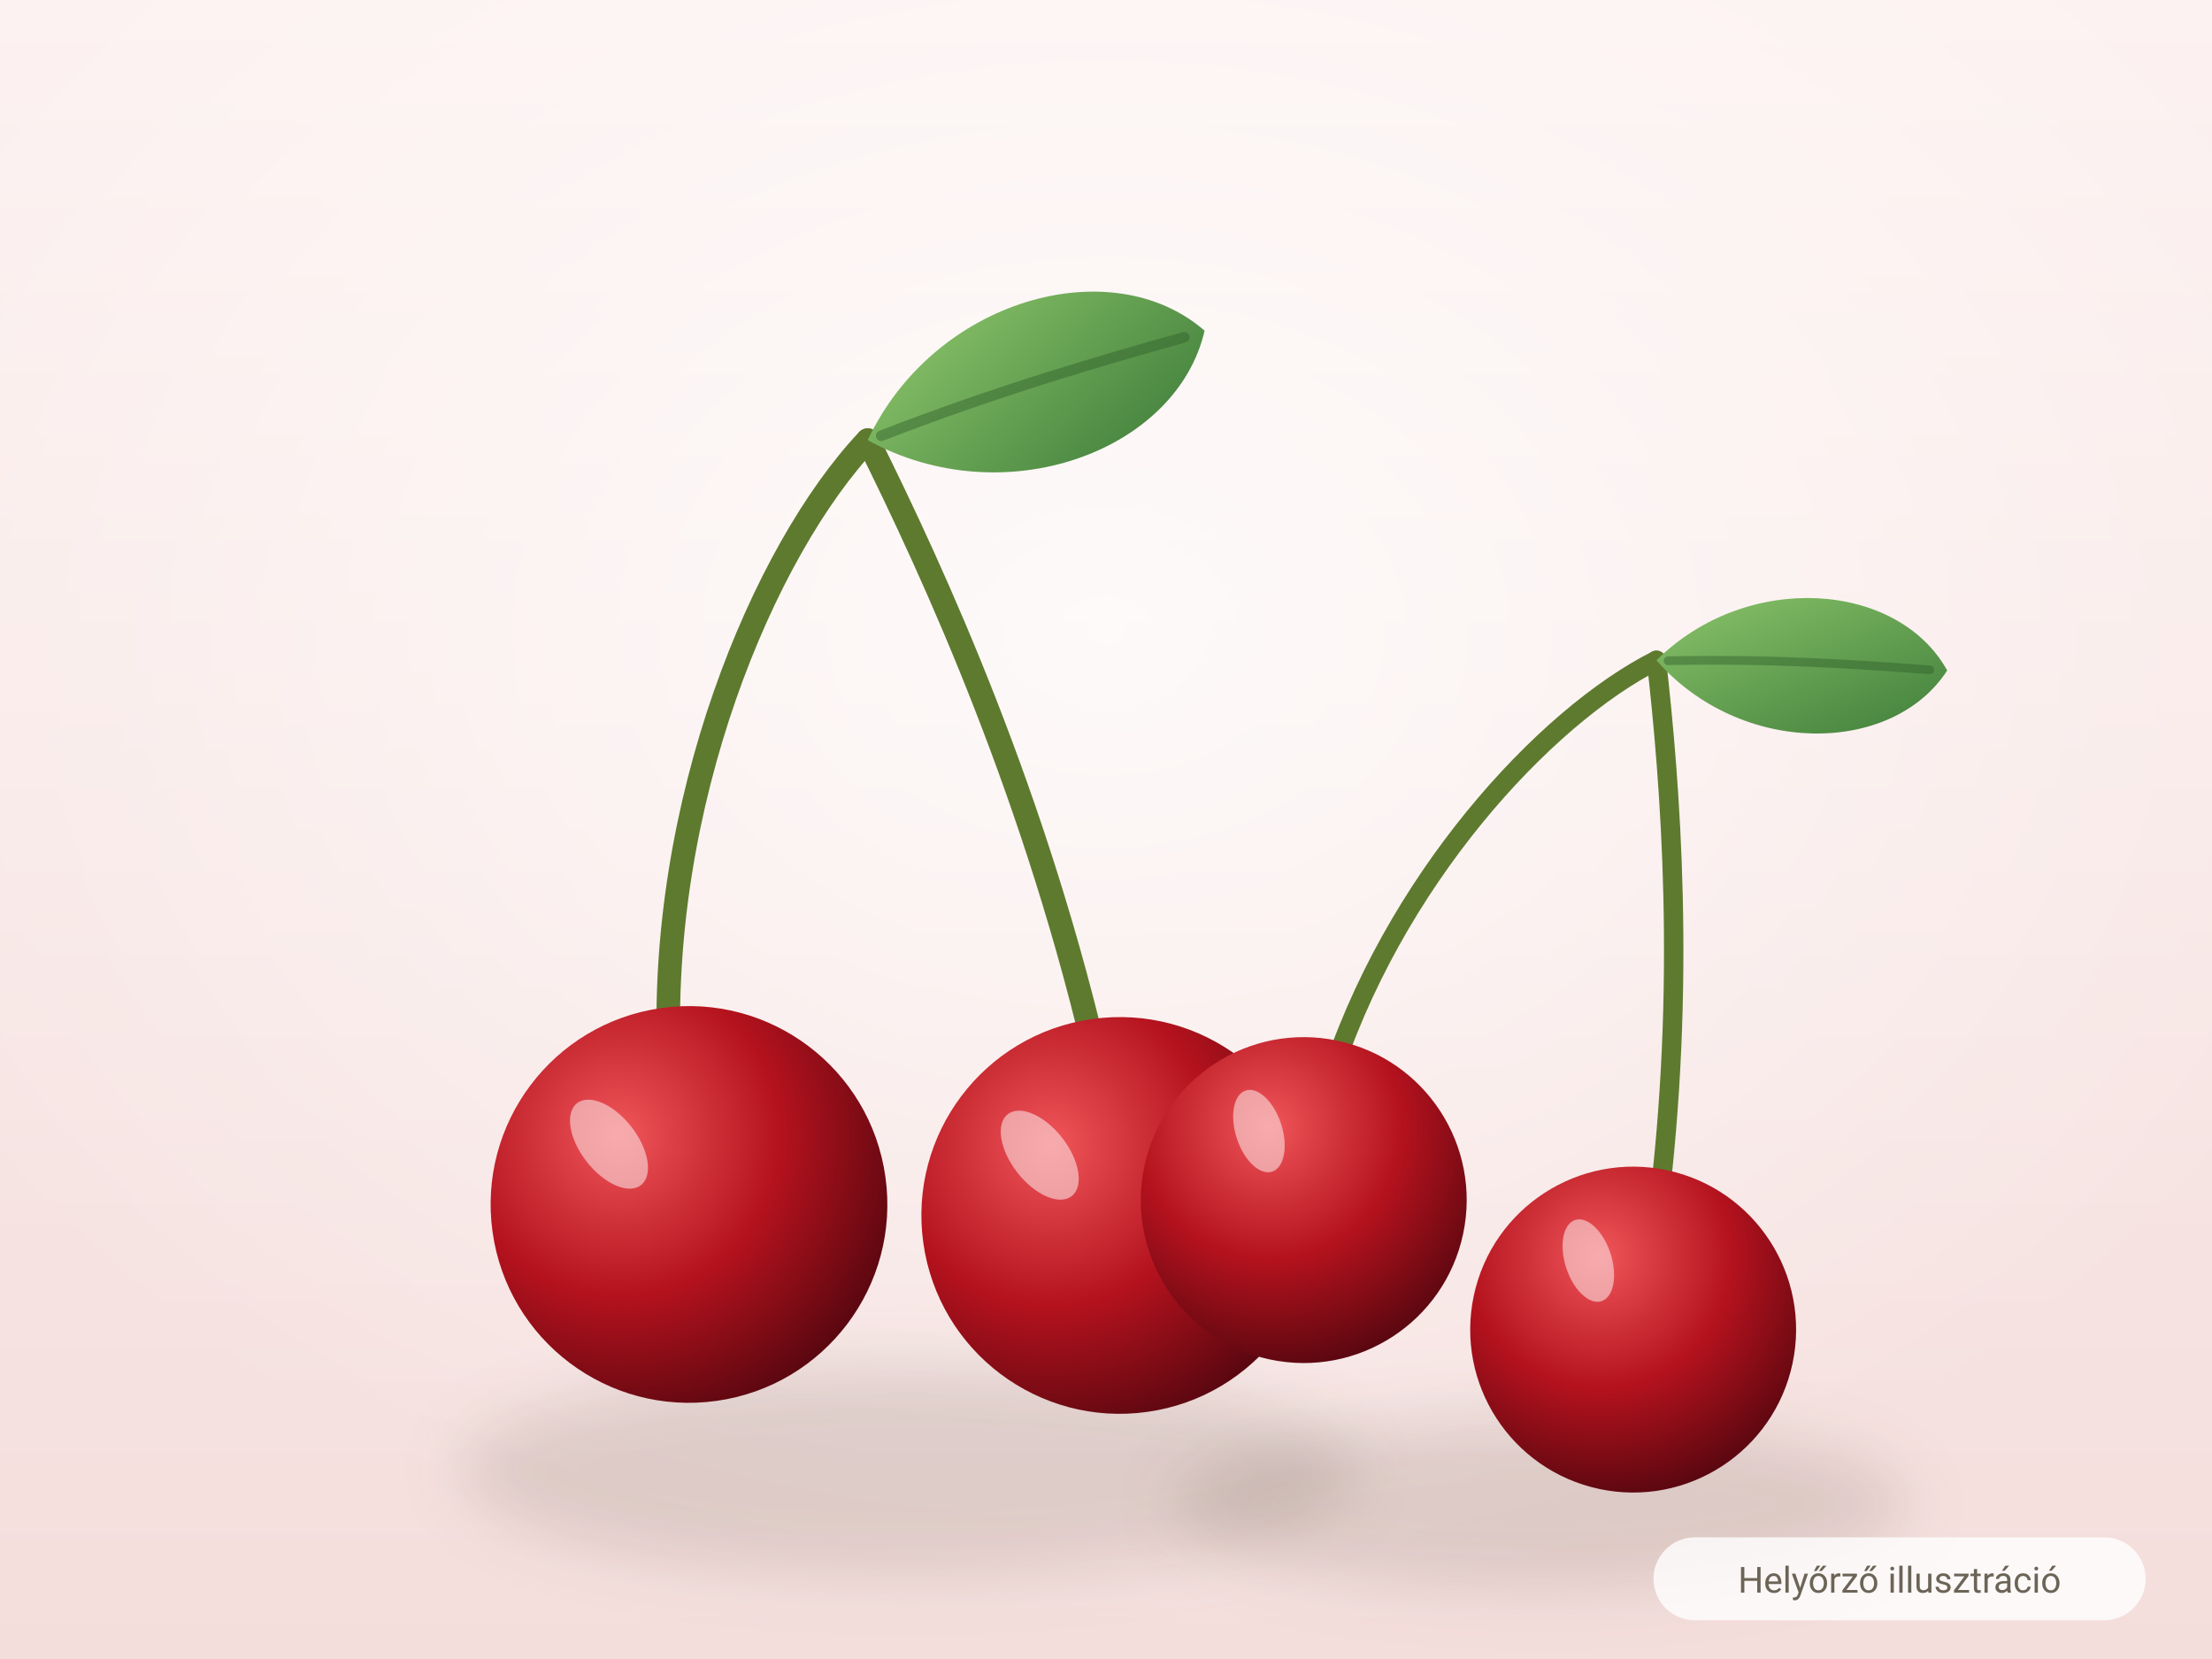
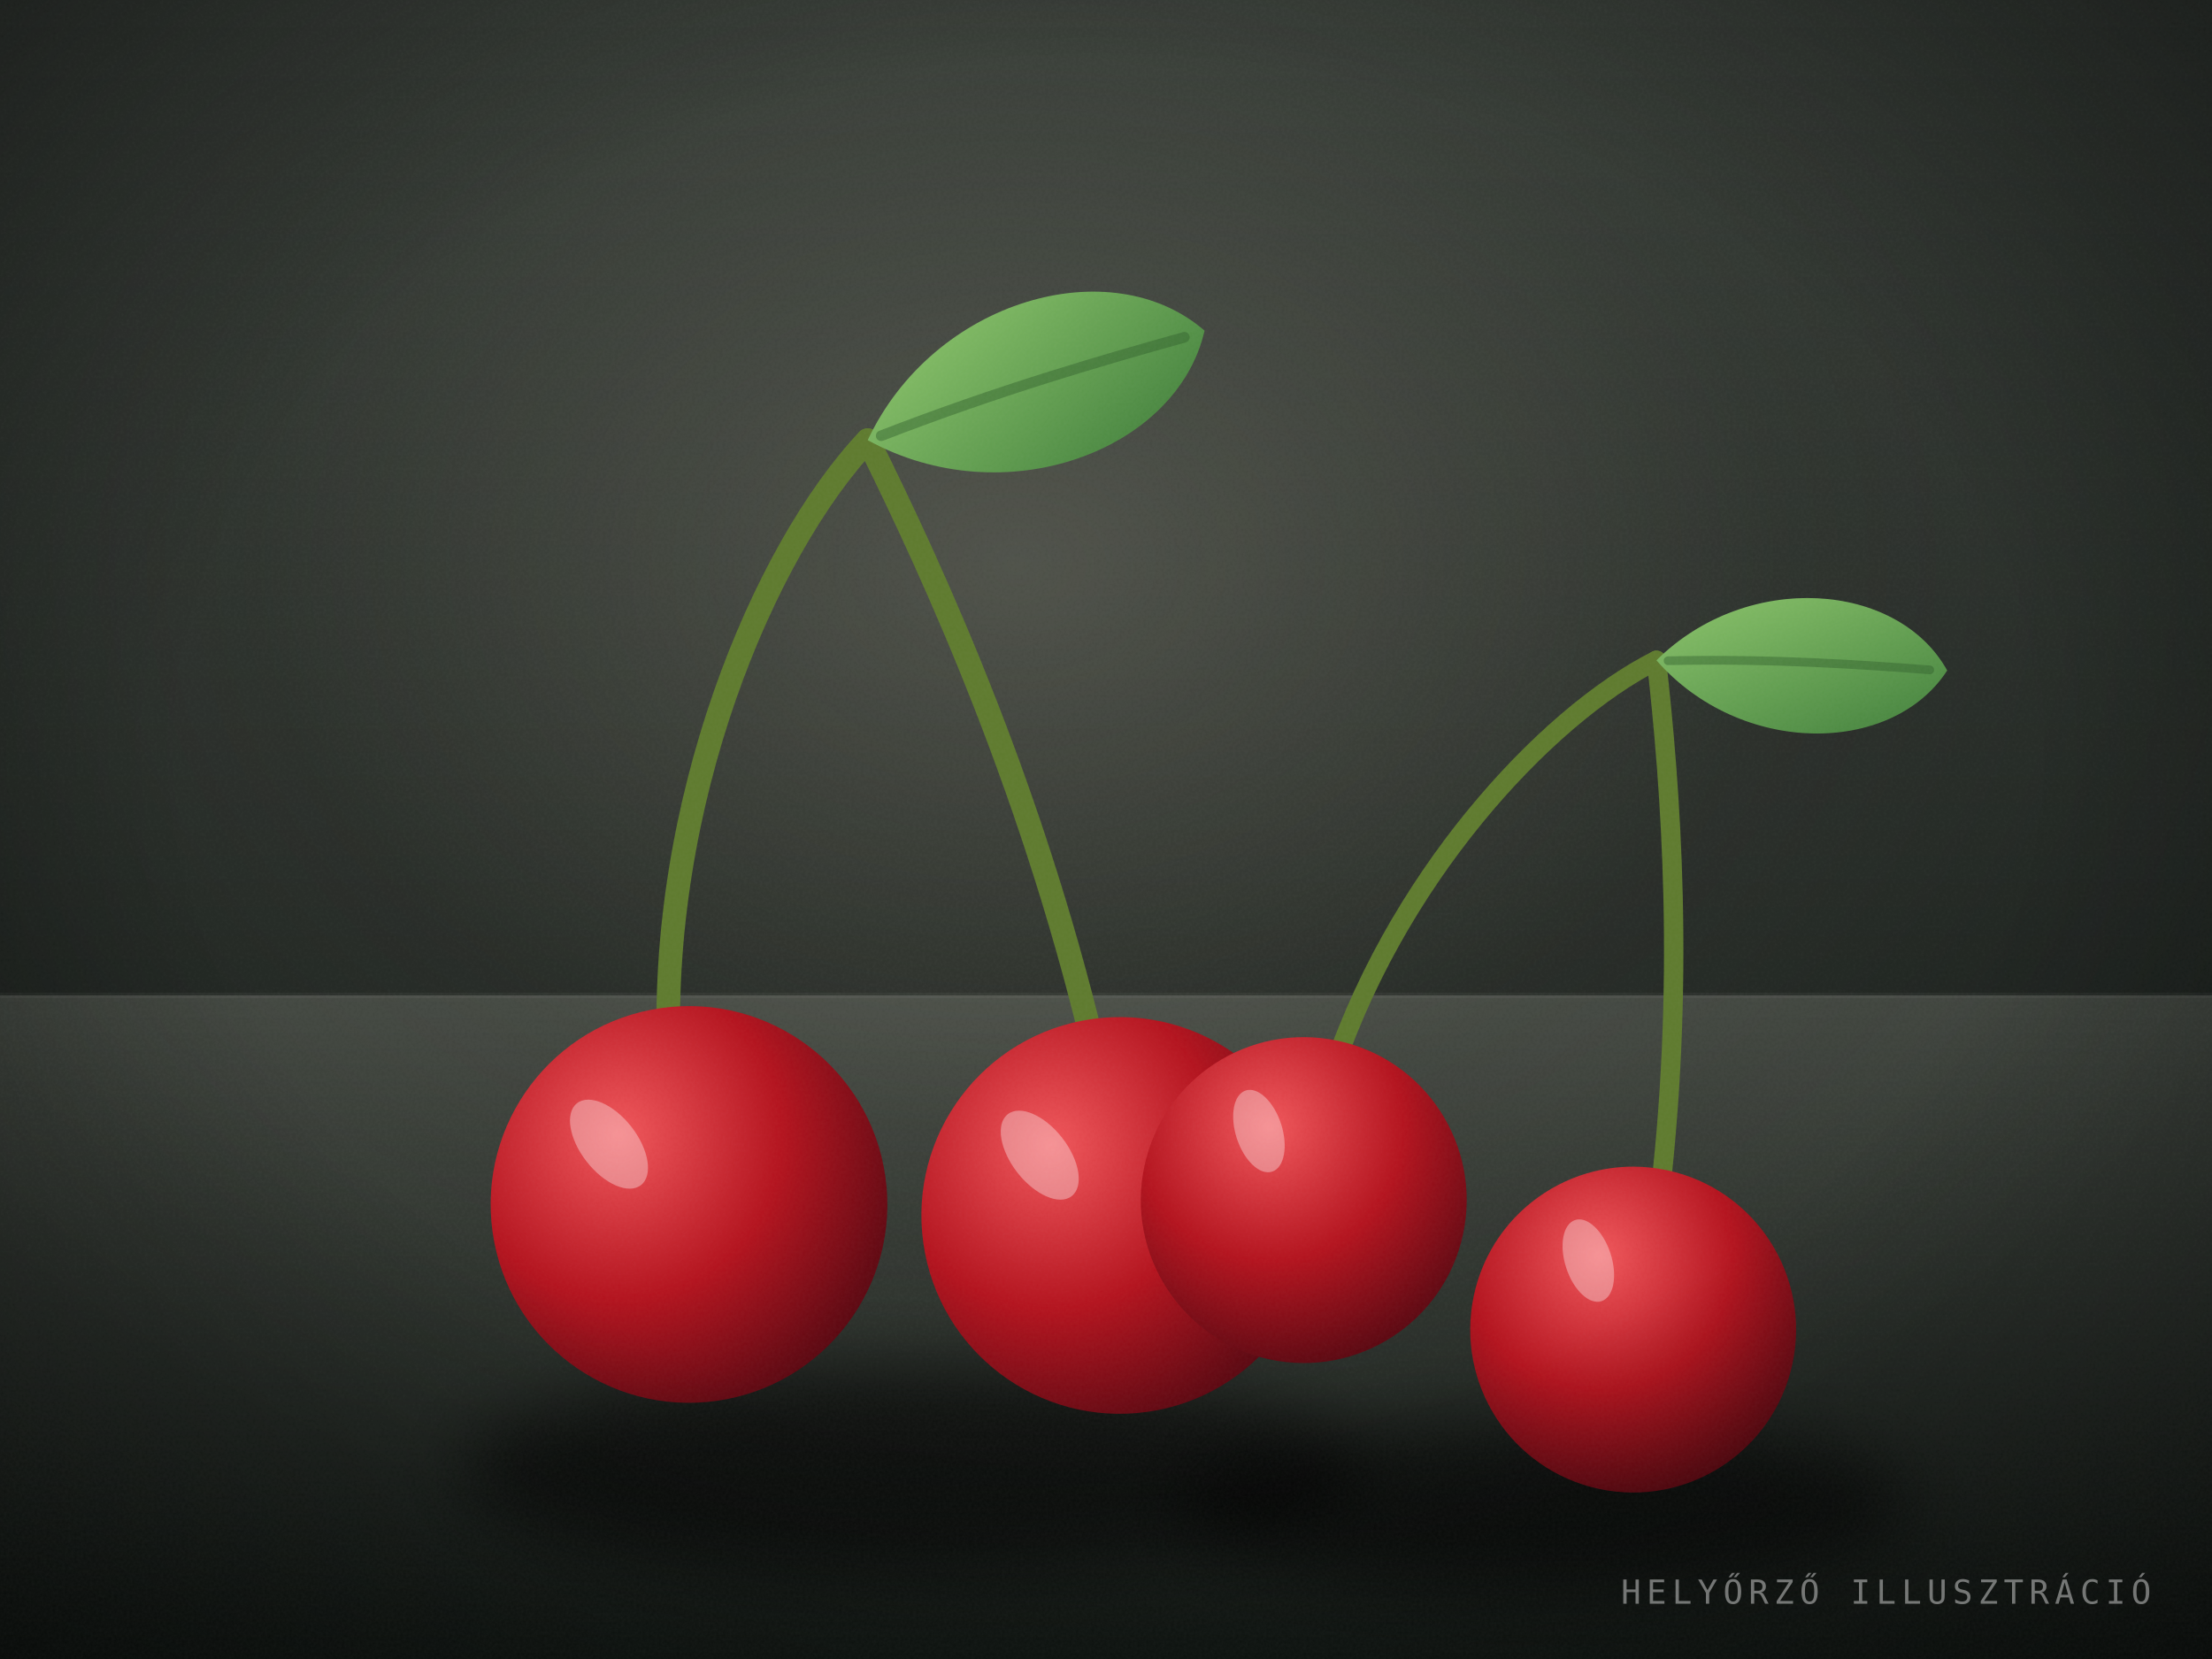
<svg xmlns="http://www.w3.org/2000/svg" viewBox="0 0 800 600" width="800" height="600" role="img">
  <defs>
    <linearGradient id="bg" x1="0" y1="0" x2="0" y2="1">
-       <stop offset="0" stop-color="#FCF2F1" />
-       <stop offset="1" stop-color="#F4DEDC" />
+       <stop offset="0" stop-color="#2d332e" />
+       <stop offset="1" stop-color="#0d120f" />
    </linearGradient>
-     <radialGradient id="glow" cx="50%" cy="38%" r="60%">
-       <stop offset="0" stop-color="#fff" stop-opacity="0.75" />
-       <stop offset="1" stop-color="#fff" stop-opacity="0" />
+     <linearGradient id="floor" x1="0" y1="0" x2="0" y2="1">
+       <stop offset="0" stop-color="#3b403a" />
+       <stop offset="1" stop-color="#101612" />
+     </linearGradient>
+     <radialGradient id="spot" cx="46%" cy="34%" r="62%">
+       <stop offset="0" stop-color="#fff6df" stop-opacity="0.2" />
+       <stop offset="0.55" stop-color="#fff6df" stop-opacity="0.05" />
+       <stop offset="1" stop-color="#fff6df" stop-opacity="0" />
+     </radialGradient>
+     <radialGradient id="vig" cx="50%" cy="45%" r="75%">
+       <stop offset="0.55" stop-color="#000" stop-opacity="0" />
+       <stop offset="1" stop-color="#000" stop-opacity="0.55" />
    </radialGradient>
    <filter id="soft" x="-50%" y="-50%" width="200%" height="200%">
-       <feGaussianBlur stdDeviation="9" />
+       <feGaussianBlur stdDeviation="10" />
+     </filter>
+     <filter id="grain">
+       <feTurbulence type="fractalNoise" baseFrequency="0.9" numOctaves="2" stitchTiles="stitch" />
+       <feColorMatrix values="0 0 0 0 1  0 0 0 0 1  0 0 0 0 1  0 0 0 0.5 0" />
    </filter>
    <radialGradient id="cr1" cx="35%" cy="30%" r="75%">
      <stop offset="0" stop-color="#F0565A" />
      <stop offset="0.55" stop-color="#B3121D" />
      <stop offset="1" stop-color="#5A0710" />
    </radialGradient>
    <linearGradient id="lf2" x1="0" y1="0" x2="1" y2="1">
      <stop offset="0" stop-color="#8CC56B" />
      <stop offset="1" stop-color="#3F7D3A" />
    </linearGradient>
    <radialGradient id="cr3" cx="35%" cy="30%" r="75%">
      <stop offset="0" stop-color="#F0565A" />
      <stop offset="0.55" stop-color="#B3121D" />
      <stop offset="1" stop-color="#5A0710" />
    </radialGradient>
    <linearGradient id="lf4" x1="0" y1="0" x2="1" y2="1">
      <stop offset="0" stop-color="#8CC56B" />
      <stop offset="1" stop-color="#3F7D3A" />
    </linearGradient>
  </defs>
  <rect width="800" height="600" fill="url(#bg)" />
-   <rect width="800" height="600" fill="url(#glow)" />
+   <rect y="360" width="800" height="240" fill="url(#floor)" />
+   <rect y="359" width="800" height="2" fill="#ffffff" opacity="0.04" />
+   <rect width="800" height="600" fill="url(#spot)" />
  <g transform="translate(400 300) scale(1.22) translate(-400 -300)">
-     <ellipse cx="341.2" cy="490" rx="133" ry="30.8" fill="#3b2f1e" opacity="0.13" filter="url(#soft)" />
+     <ellipse cx="341.2" cy="490" rx="133" ry="30.8" fill="#000" opacity="0.6" filter="url(#soft)" />
    <g transform="translate(330 340) rotate(-8) scale(140)">
      <path d="M-0.45 0.15 C-0.4 -0.4 -0.1 -0.9 0.15 -1.1" stroke="#5E7A2E" stroke-width="0.05" fill="none" stroke-linecap="round" />
      <path d="M0.45 0.3 C0.4 -0.3 0.25 -0.8 0.15 -1.1" stroke="#5E7A2E" stroke-width="0.05" fill="none" stroke-linecap="round" />
      <g transform="translate(0.15 -1.1) rotate(-10) scale(0.75)">
        <path d="M0 0 C0.3 -0.32 0.82 -0.3 1 0 C0.82 0.3 0.3 0.32 0 0Z" fill="url(#lf2)" />
        <path d="M0.04 0 C0.4 -0.02 0.7 -0.01 0.94 0" stroke="#2f5f2c" stroke-opacity="0.45" stroke-width="0.03" fill="none" stroke-linecap="round" />
      </g>
      <circle cx="-0.45" cy="0.45" r="0.42" fill="url(#cr1)" />
-       <ellipse cx="-0.6" cy="0.3" rx="0.06" ry="0.11" transform="rotate(-30 -0.6 0.3)" fill="#fff" opacity="0.5" />
+       <ellipse cx="-0.6" cy="0.3" rx="0.06" ry="0.11" transform="rotate(-30 -0.6 0.3)" fill="#fff" opacity="0.35" />
      <circle cx="0.45" cy="0.6" r="0.42" fill="url(#cr1)" />
-       <ellipse cx="0.3" cy="0.45" rx="0.06" ry="0.11" transform="rotate(-30 0.3 0.45)" fill="#fff" opacity="0.5" />
+       <ellipse cx="0.3" cy="0.45" rx="0.06" ry="0.11" transform="rotate(-30 0.3 0.45)" fill="#fff" opacity="0.35" />
    </g>
-     <ellipse cx="529.2" cy="500" rx="109.25" ry="25.3" fill="#3b2f1e" opacity="0.13" filter="url(#soft)" />
+     <ellipse cx="529.2" cy="500" rx="109.25" ry="25.3" fill="#000" opacity="0.6" filter="url(#soft)" />
    <g transform="translate(520 370) rotate(12) scale(115)">
      <path d="M-0.45 0.15 C-0.4 -0.4 -0.1 -0.9 0.15 -1.1" stroke="#5E7A2E" stroke-width="0.05" fill="none" stroke-linecap="round" />
      <path d="M0.45 0.3 C0.4 -0.3 0.25 -0.8 0.15 -1.1" stroke="#5E7A2E" stroke-width="0.05" fill="none" stroke-linecap="round" />
      <g transform="translate(0.15 -1.1) rotate(-10) scale(0.75)">
        <path d="M0 0 C0.3 -0.32 0.82 -0.3 1 0 C0.82 0.3 0.3 0.32 0 0Z" fill="url(#lf4)" />
        <path d="M0.04 0 C0.4 -0.02 0.7 -0.01 0.94 0" stroke="#2f5f2c" stroke-opacity="0.45" stroke-width="0.03" fill="none" stroke-linecap="round" />
      </g>
      <circle cx="-0.45" cy="0.45" r="0.42" fill="url(#cr3)" />
-       <ellipse cx="-0.6" cy="0.3" rx="0.06" ry="0.11" transform="rotate(-30 -0.6 0.3)" fill="#fff" opacity="0.5" />
+       <ellipse cx="-0.6" cy="0.3" rx="0.06" ry="0.11" transform="rotate(-30 -0.6 0.3)" fill="#fff" opacity="0.35" />
      <circle cx="0.45" cy="0.6" r="0.42" fill="url(#cr3)" />
-       <ellipse cx="0.3" cy="0.45" rx="0.06" ry="0.11" transform="rotate(-30 0.3 0.45)" fill="#fff" opacity="0.5" />
+       <ellipse cx="0.3" cy="0.45" rx="0.06" ry="0.11" transform="rotate(-30 0.3 0.45)" fill="#fff" opacity="0.35" />
    </g>
  </g>
-   <g transform="translate(776 578)">
-     <rect x="-178" y="-22" width="178" height="30" rx="15" fill="#fff" opacity="0.8" />
-     <text x="-89" y="-2" text-anchor="middle" font-family="system-ui, -apple-system, Segoe UI, Roboto, sans-serif" font-size="13" fill="#6b6457">Helyőrző illusztráció</text>
-   </g>
+   <rect width="800" height="600" fill="url(#vig)" />
+   <rect width="800" height="600" filter="url(#grain)" opacity="0.07" />
+   <text x="778" y="580" text-anchor="end" font-family="ui-monospace, SFMono-Regular, Menlo, monospace" font-size="12" letter-spacing="2" fill="#ffffff" fill-opacity="0.42">HELYŐRZŐ ILLUSZTRÁCIÓ</text>
</svg>
